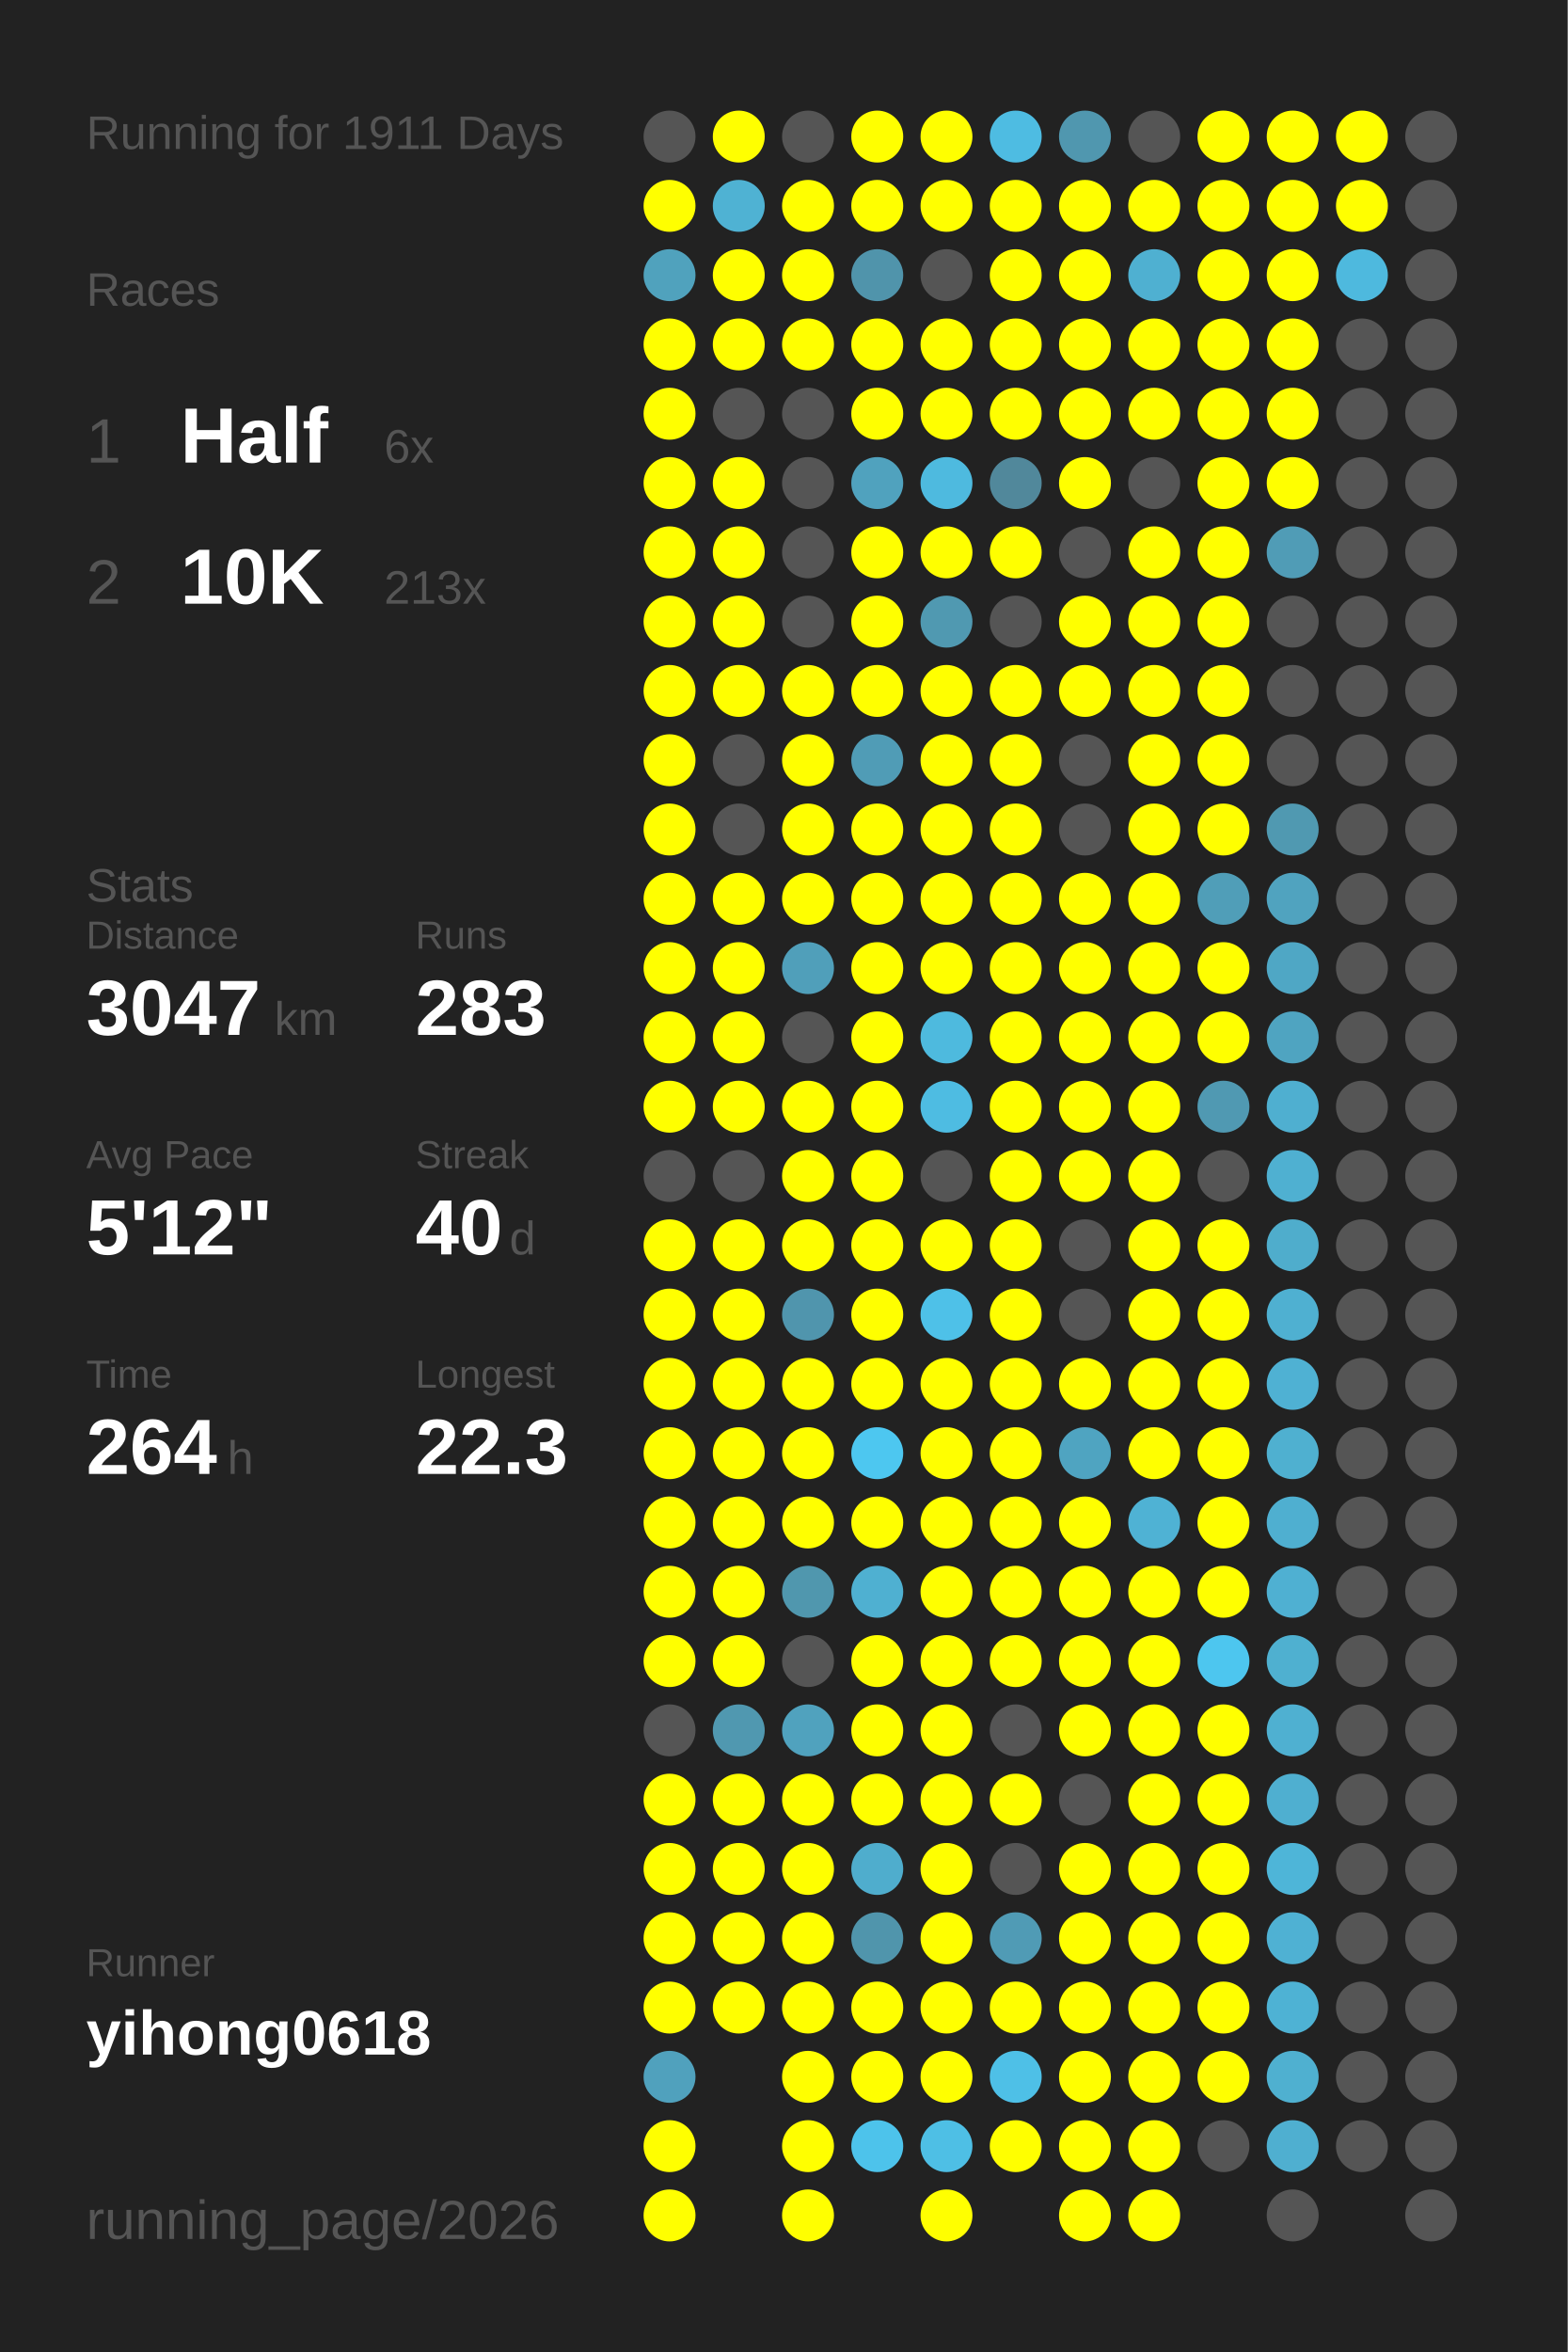
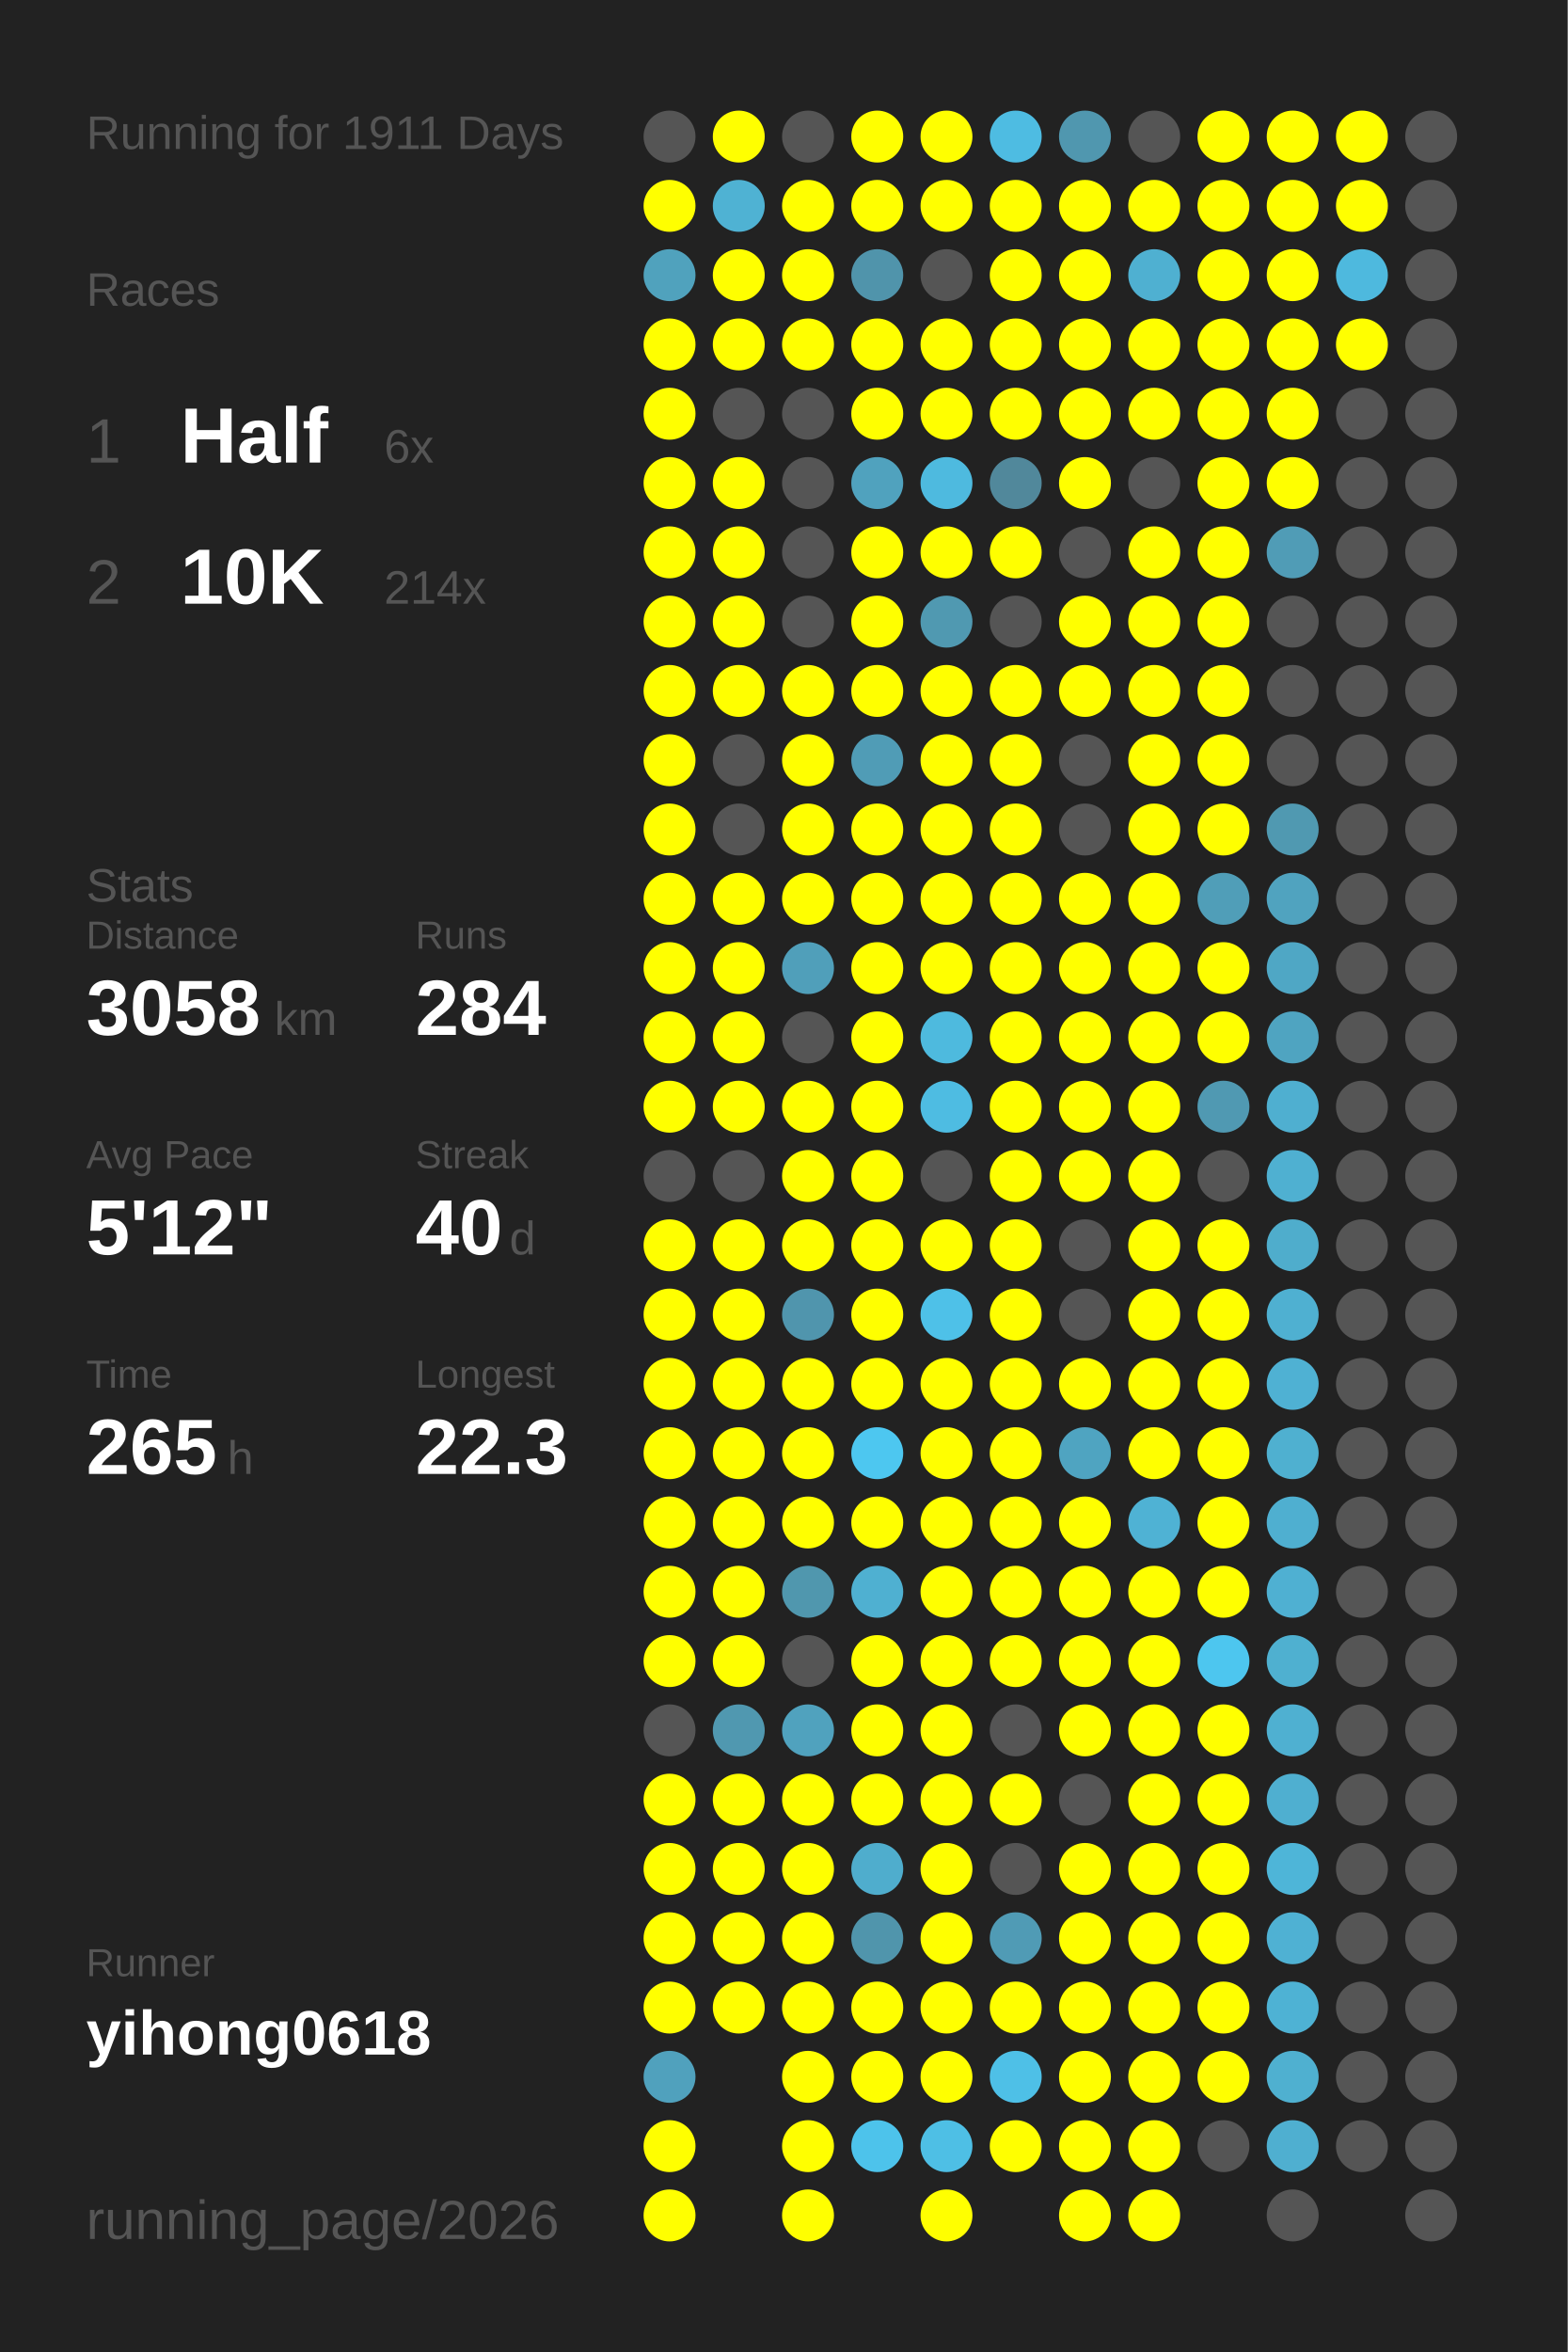
<svg xmlns="http://www.w3.org/2000/svg" baseProfile="full" height="300mm" version="1.1" viewBox="0,0,200,300" width="200mm">
  <defs />
  <rect fill="#222222" height="300" width="200" x="0" y="0" />
  <text fill="#555555" style="font-size:6px; font-family:Arial;" x="11" y="19">Running for 1911 Days</text>
  <text fill="#555555" style="font-size:6px; font-family:Arial;" x="11" y="39">Races</text>
  <text fill="#555555" style="font-size:8px; font-family:Arial;" x="11" y="59">1</text>
  <text fill="#FFFFFF" style="font-size:10px; font-family:Arial; font-weight:bold;" x="23" y="59">Half</text>
  <text fill="#555555" style="font-size:6px; font-family:Arial;" x="49" y="59">6x</text>
  <text fill="#555555" style="font-size:8px; font-family:Arial;" x="11" y="77">2</text>
  <text fill="#FFFFFF" style="font-size:10px; font-family:Arial; font-weight:bold;" x="23" y="77">10K</text>
-   <text fill="#555555" style="font-size:6px; font-family:Arial;" x="49" y="77">213x</text>
+   <text fill="#555555" style="font-size:6px; font-family:Arial;" x="49" y="77">214x</text>
  <text fill="#555555" style="font-size:6px; font-family:Arial;" x="11" y="115">Stats</text>
  <text fill="#555555" style="font-size:5px; font-family:Arial;" x="11" y="121">Distance</text>
-   <text fill="#FFFFFF" style="font-size:10px; font-family:Arial; font-weight:bold;" x="11" y="132">3047</text>
+   <text fill="#FFFFFF" style="font-size:10px; font-family:Arial; font-weight:bold;" x="11" y="132">3058</text>
  <text fill="#555555" style="font-size:6px; font-family:Arial;" x="35" y="132">km</text>
  <text fill="#555555" style="font-size:5px; font-family:Arial;" x="53" y="121">Runs</text>
-   <text fill="#FFFFFF" style="font-size:10px; font-family:Arial; font-weight:bold;" x="53" y="132">283</text>
+   <text fill="#FFFFFF" style="font-size:10px; font-family:Arial; font-weight:bold;" x="53" y="132">284</text>
  <text fill="#555555" style="font-size:5px; font-family:Arial;" x="11" y="149">Avg Pace</text>
  <text fill="#FFFFFF" style="font-size:10px; font-family:Arial; font-weight:bold;" x="11" y="160">5'12"</text>
  <text fill="#555555" style="font-size:5px; font-family:Arial;" x="53" y="149">Streak</text>
  <text fill="#FFFFFF" style="font-size:10px; font-family:Arial; font-weight:bold;" x="53" y="160">40</text>
  <text fill="#555555" style="font-size:6px; font-family:Arial;" x="65" y="160">d</text>
  <text fill="#555555" style="font-size:5px; font-family:Arial;" x="11" y="177">Time</text>
-   <text fill="#FFFFFF" style="font-size:10px; font-family:Arial; font-weight:bold;" x="11" y="188">264</text>
+   <text fill="#FFFFFF" style="font-size:10px; font-family:Arial; font-weight:bold;" x="11" y="188">265</text>
  <text fill="#555555" style="font-size:6px; font-family:Arial;" x="29" y="188">h</text>
  <text fill="#555555" style="font-size:5px; font-family:Arial;" x="53" y="177">Longest</text>
  <text fill="#FFFFFF" style="font-size:10px; font-family:Arial; font-weight:bold;" x="53" y="188">22.3</text>
  <text fill="#555555" style="font-size:5px; font-family:Arial;" x="11" y="252.065">Runner</text>
  <text fill="#FFFFFF" style="font-size:8px; font-family:Arial; font-weight:bold;" x="11" y="262.065">yihong0618</text>
  <text fill="#555555" style="font-size:7px; font-family:Arial;" x="11" y="285.581">running_page/2026</text>
  <circle cx="85.417" cy="17.419" fill="#555555" r="3.312" />
  <circle cx="85.417" cy="26.258" fill="#FFFF00" r="3.312" />
  <circle cx="85.417" cy="35.097" fill="#50a2bd" r="3.312" />
  <circle cx="85.417" cy="43.935" fill="#FFFF00" r="3.312" />
  <circle cx="85.417" cy="52.774" fill="#FFFF00" r="3.312" />
  <circle cx="85.417" cy="61.613" fill="#FFFF00" r="3.312" />
  <circle cx="85.417" cy="70.452" fill="#FFFF00" r="3.312" />
  <circle cx="85.417" cy="79.29" fill="#FFFF00" r="3.312" />
  <circle cx="85.417" cy="88.129" fill="#FFFF00" r="3.312" />
  <circle cx="85.417" cy="96.968" fill="#FFFF00" r="3.312" />
  <circle cx="85.417" cy="105.806" fill="#FFFF00" r="3.312" />
  <circle cx="85.417" cy="114.645" fill="#FFFF00" r="3.312" />
  <circle cx="85.417" cy="123.484" fill="#FFFF00" r="3.312" />
  <circle cx="85.417" cy="132.323" fill="#FFFF00" r="3.312" />
  <circle cx="85.417" cy="141.161" fill="#FFFF00" r="3.312" />
  <circle cx="85.417" cy="150" fill="#555555" r="3.312" />
  <circle cx="85.417" cy="158.839" fill="#FFFF00" r="3.312" />
  <circle cx="85.417" cy="167.677" fill="#FFFF00" r="3.312" />
  <circle cx="85.417" cy="176.516" fill="#FFFF00" r="3.312" />
  <circle cx="85.417" cy="185.355" fill="#FFFF00" r="3.312" />
  <circle cx="85.417" cy="194.194" fill="#FFFF00" r="3.312" />
  <circle cx="85.417" cy="203.032" fill="#FFFF00" r="3.312" />
  <circle cx="85.417" cy="211.871" fill="#FFFF00" r="3.312" />
  <circle cx="85.417" cy="220.71" fill="#555555" r="3.312" />
  <circle cx="85.417" cy="229.548" fill="#FFFF00" r="3.312" />
  <circle cx="85.417" cy="238.387" fill="#FFFF00" r="3.312" />
  <circle cx="85.417" cy="247.226" fill="#FFFF00" r="3.312" />
  <circle cx="85.417" cy="256.065" fill="#FFFF00" r="3.312" />
  <circle cx="85.417" cy="264.903" fill="#50a1bd" r="3.312" />
  <circle cx="85.417" cy="273.742" fill="#FFFF00" r="3.312" />
  <circle cx="85.417" cy="282.581" fill="#FFFF00" r="3.312" />
  <circle cx="94.25" cy="17.419" fill="#FFFF00" r="3.312" />
  <circle cx="94.25" cy="26.258" fill="#4fb2d3" r="3.312" />
  <circle cx="94.25" cy="35.097" fill="#FFFF00" r="3.312" />
  <circle cx="94.25" cy="43.935" fill="#FFFF00" r="3.312" />
  <circle cx="94.25" cy="52.774" fill="#555555" r="3.312" />
  <circle cx="94.25" cy="61.613" fill="#FFFF00" r="3.312" />
  <circle cx="94.25" cy="70.452" fill="#FFFF00" r="3.312" />
  <circle cx="94.25" cy="79.29" fill="#FFFF00" r="3.312" />
  <circle cx="94.25" cy="88.129" fill="#FFFF00" r="3.312" />
  <circle cx="94.25" cy="96.968" fill="#555555" r="3.312" />
  <circle cx="94.25" cy="105.806" fill="#555555" r="3.312" />
  <circle cx="94.25" cy="114.645" fill="#FFFF00" r="3.312" />
  <circle cx="94.25" cy="123.484" fill="#FFFF00" r="3.312" />
  <circle cx="94.25" cy="132.323" fill="#FFFF00" r="3.312" />
  <circle cx="94.25" cy="141.161" fill="#FFFF00" r="3.312" />
  <circle cx="94.25" cy="150" fill="#555555" r="3.312" />
  <circle cx="94.25" cy="158.839" fill="#FFFF00" r="3.312" />
  <circle cx="94.25" cy="167.677" fill="#FFFF00" r="3.312" />
  <circle cx="94.25" cy="176.516" fill="#FFFF00" r="3.312" />
  <circle cx="94.25" cy="185.355" fill="#FFFF00" r="3.312" />
  <circle cx="94.25" cy="194.194" fill="#FFFF00" r="3.312" />
  <circle cx="94.25" cy="203.032" fill="#FFFF00" r="3.312" />
  <circle cx="94.25" cy="211.871" fill="#FFFF00" r="3.312" />
  <circle cx="94.25" cy="220.71" fill="#5098b0" r="3.312" />
  <circle cx="94.25" cy="229.548" fill="#FFFF00" r="3.312" />
  <circle cx="94.25" cy="238.387" fill="#FFFF00" r="3.312" />
  <circle cx="94.25" cy="247.226" fill="#FFFF00" r="3.312" />
  <circle cx="94.25" cy="256.065" fill="#FFFF00" r="3.312" />
  <circle cx="103.083" cy="17.419" fill="#555555" r="3.312" />
  <circle cx="103.083" cy="26.258" fill="#FFFF00" r="3.312" />
  <circle cx="103.083" cy="35.097" fill="#FFFF00" r="3.312" />
  <circle cx="103.083" cy="43.935" fill="#FFFF00" r="3.312" />
  <circle cx="103.083" cy="52.774" fill="#555555" r="3.312" />
  <circle cx="103.083" cy="61.613" fill="#555555" r="3.312" />
  <circle cx="103.083" cy="70.452" fill="#555555" r="3.312" />
  <circle cx="103.083" cy="79.29" fill="#555555" r="3.312" />
  <circle cx="103.083" cy="88.129" fill="#FFFF00" r="3.312" />
  <circle cx="103.083" cy="96.968" fill="#FFFF00" r="3.312" />
  <circle cx="103.083" cy="105.806" fill="#FFFF00" r="3.312" />
  <circle cx="103.083" cy="114.645" fill="#FFFF00" r="3.312" />
  <circle cx="103.083" cy="123.484" fill="#509fba" r="3.312" />
  <circle cx="103.083" cy="132.323" fill="#555555" r="3.312" />
  <circle cx="103.083" cy="141.161" fill="#FFFF00" r="3.312" />
  <circle cx="103.083" cy="150" fill="#FFFF00" r="3.312" />
  <circle cx="103.083" cy="158.839" fill="#FFFF00" r="3.312" />
  <circle cx="103.083" cy="167.677" fill="#5095ad" r="3.312" />
  <circle cx="103.083" cy="176.516" fill="#FFFF00" r="3.312" />
  <circle cx="103.083" cy="185.355" fill="#FFFF00" r="3.312" />
  <circle cx="103.083" cy="194.194" fill="#FFFF00" r="3.312" />
  <circle cx="103.083" cy="203.032" fill="#5097ae" r="3.312" />
  <circle cx="103.083" cy="211.871" fill="#555555" r="3.312" />
  <circle cx="103.083" cy="220.71" fill="#50a2be" r="3.312" />
  <circle cx="103.083" cy="229.548" fill="#FFFF00" r="3.312" />
  <circle cx="103.083" cy="238.387" fill="#FFFF00" r="3.312" />
  <circle cx="103.083" cy="247.226" fill="#FFFF00" r="3.312" />
  <circle cx="103.083" cy="256.065" fill="#FFFF00" r="3.312" />
  <circle cx="103.083" cy="264.903" fill="#FFFF00" r="3.312" />
  <circle cx="103.083" cy="273.742" fill="#FFFF00" r="3.312" />
  <circle cx="103.083" cy="282.581" fill="#FFFF00" r="3.312" />
  <circle cx="111.917" cy="17.419" fill="#FFFF00" r="3.312" />
  <circle cx="111.917" cy="26.258" fill="#FFFF00" r="3.312" />
  <circle cx="111.917" cy="35.097" fill="#5094ab" r="3.312" />
  <circle cx="111.917" cy="43.935" fill="#FFFF00" r="3.312" />
  <circle cx="111.917" cy="52.774" fill="#FFFF00" r="3.312" />
  <circle cx="111.917" cy="61.613" fill="#50a2be" r="3.312" />
  <circle cx="111.917" cy="70.452" fill="#FFFF00" r="3.312" />
  <circle cx="111.917" cy="79.29" fill="#FFFF00" r="3.312" />
  <circle cx="111.917" cy="88.129" fill="#FFFF00" r="3.312" />
  <circle cx="111.917" cy="96.968" fill="#509cb6" r="3.312" />
  <circle cx="111.917" cy="105.806" fill="#FFFF00" r="3.312" />
  <circle cx="111.917" cy="114.645" fill="#FFFF00" r="3.312" />
  <circle cx="111.917" cy="123.484" fill="#FFFF00" r="3.312" />
  <circle cx="111.917" cy="132.323" fill="#FFFF00" r="3.312" />
  <circle cx="111.917" cy="141.161" fill="#FFFF00" r="3.312" />
  <circle cx="111.917" cy="150" fill="#FFFF00" r="3.312" />
  <circle cx="111.917" cy="158.839" fill="#FFFF00" r="3.312" />
  <circle cx="111.917" cy="167.677" fill="#FFFF00" r="3.312" />
  <circle cx="111.917" cy="176.516" fill="#FFFF00" r="3.312" />
  <circle cx="111.917" cy="185.355" fill="#4dc7f0" r="3.312" />
  <circle cx="111.917" cy="194.194" fill="#FFFF00" r="3.312" />
  <circle cx="111.917" cy="203.032" fill="#4fb0d1" r="3.312" />
  <circle cx="111.917" cy="211.871" fill="#FFFF00" r="3.312" />
  <circle cx="111.917" cy="220.71" fill="#FFFF00" r="3.312" />
  <circle cx="111.917" cy="229.548" fill="#FFFF00" r="3.312" />
  <circle cx="111.917" cy="238.387" fill="#4fadcd" r="3.312" />
  <circle cx="111.917" cy="247.226" fill="#5095ac" r="3.312" />
  <circle cx="111.917" cy="256.065" fill="#FFFF00" r="3.312" />
  <circle cx="111.917" cy="264.903" fill="#FFFF00" r="3.312" />
  <circle cx="111.917" cy="273.742" fill="#4dc3eb" r="3.312" />
  <circle cx="120.75" cy="17.419" fill="#FFFF00" r="3.312" />
  <circle cx="120.75" cy="26.258" fill="#FFFF00" r="3.312" />
  <circle cx="120.75" cy="35.097" fill="#555555" r="3.312" />
  <circle cx="120.75" cy="43.935" fill="#FFFF00" r="3.312" />
  <circle cx="120.75" cy="52.774" fill="#FFFF00" r="3.312" />
  <circle cx="120.75" cy="61.613" fill="#4ebadf" r="3.312" />
  <circle cx="120.75" cy="70.452" fill="#FFFF00" r="3.312" />
  <circle cx="120.75" cy="79.29" fill="#5099b1" r="3.312" />
  <circle cx="120.75" cy="88.129" fill="#FFFF00" r="3.312" />
  <circle cx="120.75" cy="96.968" fill="#FFFF00" r="3.312" />
  <circle cx="120.75" cy="105.806" fill="#FFFF00" r="3.312" />
  <circle cx="120.75" cy="114.645" fill="#FFFF00" r="3.312" />
  <circle cx="120.75" cy="123.484" fill="#FFFF00" r="3.312" />
  <circle cx="120.75" cy="132.323" fill="#4ebade" r="3.312" />
  <circle cx="120.75" cy="141.161" fill="#4ebce2" r="3.312" />
  <circle cx="120.75" cy="150" fill="#555555" r="3.312" />
  <circle cx="120.75" cy="158.839" fill="#FFFF00" r="3.312" />
  <circle cx="120.75" cy="167.677" fill="#4ec1e8" r="3.312" />
  <circle cx="120.75" cy="176.516" fill="#FFFF00" r="3.312" />
  <circle cx="120.75" cy="185.355" fill="#FFFF00" r="3.312" />
  <circle cx="120.75" cy="194.194" fill="#FFFF00" r="3.312" />
  <circle cx="120.75" cy="203.032" fill="#FFFF00" r="3.312" />
  <circle cx="120.75" cy="211.871" fill="#FFFF00" r="3.312" />
  <circle cx="120.75" cy="220.71" fill="#FFFF00" r="3.312" />
  <circle cx="120.75" cy="229.548" fill="#FFFF00" r="3.312" />
  <circle cx="120.75" cy="238.387" fill="#FFFF00" r="3.312" />
  <circle cx="120.75" cy="247.226" fill="#FFFF00" r="3.312" />
  <circle cx="120.75" cy="256.065" fill="#FFFF00" r="3.312" />
  <circle cx="120.75" cy="264.903" fill="#FFFF00" r="3.312" />
  <circle cx="120.75" cy="273.742" fill="#4ebfe5" r="3.312" />
  <circle cx="120.75" cy="282.581" fill="#FFFF00" r="3.312" />
  <circle cx="129.583" cy="17.419" fill="#4ebce2" r="3.312" />
  <circle cx="129.583" cy="26.258" fill="#FFFF00" r="3.312" />
  <circle cx="129.583" cy="35.097" fill="#FFFF00" r="3.312" />
  <circle cx="129.583" cy="43.935" fill="#FFFF00" r="3.312" />
  <circle cx="129.583" cy="52.774" fill="#FFFF00" r="3.312" />
  <circle cx="129.583" cy="61.613" fill="#51889b" r="3.312" />
  <circle cx="129.583" cy="70.452" fill="#FFFF00" r="3.312" />
  <circle cx="129.583" cy="79.29" fill="#555555" r="3.312" />
  <circle cx="129.583" cy="88.129" fill="#FFFF00" r="3.312" />
  <circle cx="129.583" cy="96.968" fill="#FFFF00" r="3.312" />
  <circle cx="129.583" cy="105.806" fill="#FFFF00" r="3.312" />
  <circle cx="129.583" cy="114.645" fill="#FFFF00" r="3.312" />
  <circle cx="129.583" cy="123.484" fill="#FFFF00" r="3.312" />
  <circle cx="129.583" cy="132.323" fill="#FFFF00" r="3.312" />
  <circle cx="129.583" cy="141.161" fill="#FFFF00" r="3.312" />
  <circle cx="129.583" cy="150" fill="#FFFF00" r="3.312" />
  <circle cx="129.583" cy="158.839" fill="#FFFF00" r="3.312" />
  <circle cx="129.583" cy="167.677" fill="#FFFF00" r="3.312" />
  <circle cx="129.583" cy="176.516" fill="#FFFF00" r="3.312" />
  <circle cx="129.583" cy="185.355" fill="#FFFF00" r="3.312" />
  <circle cx="129.583" cy="194.194" fill="#FFFF00" r="3.312" />
  <circle cx="129.583" cy="203.032" fill="#FFFF00" r="3.312" />
  <circle cx="129.583" cy="211.871" fill="#FFFF00" r="3.312" />
  <circle cx="129.583" cy="220.71" fill="#555555" r="3.312" />
  <circle cx="129.583" cy="229.548" fill="#FFFF00" r="3.312" />
  <circle cx="129.583" cy="238.387" fill="#555555" r="3.312" />
  <circle cx="129.583" cy="247.226" fill="#509bb5" r="3.312" />
  <circle cx="129.583" cy="256.065" fill="#FFFF00" r="3.312" />
  <circle cx="129.583" cy="264.903" fill="#4ec0e7" r="3.312" />
  <circle cx="129.583" cy="273.742" fill="#FFFF00" r="3.312" />
  <circle cx="138.417" cy="17.419" fill="#5097af" r="3.312" />
  <circle cx="138.417" cy="26.258" fill="#FFFF00" r="3.312" />
  <circle cx="138.417" cy="35.097" fill="#FFFF00" r="3.312" />
  <circle cx="138.417" cy="43.935" fill="#FFFF00" r="3.312" />
  <circle cx="138.417" cy="52.774" fill="#FFFF00" r="3.312" />
  <circle cx="138.417" cy="61.613" fill="#FFFF00" r="3.312" />
  <circle cx="138.417" cy="70.452" fill="#555555" r="3.312" />
  <circle cx="138.417" cy="79.29" fill="#FFFF00" r="3.312" />
  <circle cx="138.417" cy="88.129" fill="#FFFF00" r="3.312" />
  <circle cx="138.417" cy="96.968" fill="#555555" r="3.312" />
  <circle cx="138.417" cy="105.806" fill="#555555" r="3.312" />
  <circle cx="138.417" cy="114.645" fill="#FFFF00" r="3.312" />
  <circle cx="138.417" cy="123.484" fill="#FFFF00" r="3.312" />
  <circle cx="138.417" cy="132.323" fill="#FFFF00" r="3.312" />
  <circle cx="138.417" cy="141.161" fill="#FFFF00" r="3.312" />
  <circle cx="138.417" cy="150" fill="#FFFF00" r="3.312" />
  <circle cx="138.417" cy="158.839" fill="#555555" r="3.312" />
  <circle cx="138.417" cy="167.677" fill="#555555" r="3.312" />
  <circle cx="138.417" cy="176.516" fill="#FFFF00" r="3.312" />
  <circle cx="138.417" cy="185.355" fill="#4fa4c1" r="3.312" />
  <circle cx="138.417" cy="194.194" fill="#FFFF00" r="3.312" />
  <circle cx="138.417" cy="203.032" fill="#FFFF00" r="3.312" />
  <circle cx="138.417" cy="211.871" fill="#FFFF00" r="3.312" />
  <circle cx="138.417" cy="220.71" fill="#FFFF00" r="3.312" />
  <circle cx="138.417" cy="229.548" fill="#555555" r="3.312" />
  <circle cx="138.417" cy="238.387" fill="#FFFF00" r="3.312" />
  <circle cx="138.417" cy="247.226" fill="#FFFF00" r="3.312" />
  <circle cx="138.417" cy="256.065" fill="#FFFF00" r="3.312" />
  <circle cx="138.417" cy="264.903" fill="#FFFF00" r="3.312" />
  <circle cx="138.417" cy="273.742" fill="#FFFF00" r="3.312" />
  <circle cx="138.417" cy="282.581" fill="#FFFF00" r="3.312" />
  <circle cx="147.25" cy="17.419" fill="#555555" r="3.312" />
  <circle cx="147.25" cy="26.258" fill="#FFFF00" r="3.312" />
  <circle cx="147.25" cy="35.097" fill="#4fb0d1" r="3.312" />
  <circle cx="147.25" cy="43.935" fill="#FFFF00" r="3.312" />
  <circle cx="147.25" cy="52.774" fill="#FFFF00" r="3.312" />
  <circle cx="147.25" cy="61.613" fill="#555555" r="3.312" />
  <circle cx="147.25" cy="70.452" fill="#FFFF00" r="3.312" />
  <circle cx="147.25" cy="79.29" fill="#FFFF00" r="3.312" />
  <circle cx="147.25" cy="88.129" fill="#FFFF00" r="3.312" />
  <circle cx="147.25" cy="96.968" fill="#FFFF00" r="3.312" />
  <circle cx="147.25" cy="105.806" fill="#FFFF00" r="3.312" />
  <circle cx="147.25" cy="114.645" fill="#FFFF00" r="3.312" />
  <circle cx="147.25" cy="123.484" fill="#FFFF00" r="3.312" />
  <circle cx="147.25" cy="132.323" fill="#FFFF00" r="3.312" />
  <circle cx="147.25" cy="141.161" fill="#FFFF00" r="3.312" />
  <circle cx="147.25" cy="150" fill="#FFFF00" r="3.312" />
  <circle cx="147.25" cy="158.839" fill="#FFFF00" r="3.312" />
  <circle cx="147.25" cy="167.677" fill="#FFFF00" r="3.312" />
  <circle cx="147.25" cy="176.516" fill="#FFFF00" r="3.312" />
  <circle cx="147.25" cy="185.355" fill="#FFFF00" r="3.312" />
  <circle cx="147.25" cy="194.194" fill="#4fb2d4" r="3.312" />
  <circle cx="147.25" cy="203.032" fill="#FFFF00" r="3.312" />
  <circle cx="147.25" cy="211.871" fill="#FFFF00" r="3.312" />
  <circle cx="147.25" cy="220.71" fill="#FFFF00" r="3.312" />
  <circle cx="147.25" cy="229.548" fill="#FFFF00" r="3.312" />
  <circle cx="147.25" cy="238.387" fill="#FFFF00" r="3.312" />
  <circle cx="147.25" cy="247.226" fill="#FFFF00" r="3.312" />
  <circle cx="147.25" cy="256.065" fill="#FFFF00" r="3.312" />
  <circle cx="147.25" cy="264.903" fill="#FFFF00" r="3.312" />
  <circle cx="147.25" cy="273.742" fill="#FFFF00" r="3.312" />
  <circle cx="147.25" cy="282.581" fill="#FFFF00" r="3.312" />
  <circle cx="156.083" cy="17.419" fill="#FFFF00" r="3.312" />
  <circle cx="156.083" cy="26.258" fill="#FFFF00" r="3.312" />
  <circle cx="156.083" cy="35.097" fill="#FFFF00" r="3.312" />
  <circle cx="156.083" cy="43.935" fill="#FFFF00" r="3.312" />
  <circle cx="156.083" cy="52.774" fill="#FFFF00" r="3.312" />
  <circle cx="156.083" cy="61.613" fill="#FFFF00" r="3.312" />
  <circle cx="156.083" cy="70.452" fill="#FFFF00" r="3.312" />
  <circle cx="156.083" cy="79.29" fill="#FFFF00" r="3.312" />
  <circle cx="156.083" cy="88.129" fill="#FFFF00" r="3.312" />
  <circle cx="156.083" cy="96.968" fill="#FFFF00" r="3.312" />
  <circle cx="156.083" cy="105.806" fill="#FFFF00" r="3.312" />
  <circle cx="156.083" cy="114.645" fill="#509eb8" r="3.312" />
  <circle cx="156.083" cy="123.484" fill="#FFFF00" r="3.312" />
  <circle cx="156.083" cy="132.323" fill="#FFFF00" r="3.312" />
  <circle cx="156.083" cy="141.161" fill="#5099b2" r="3.312" />
  <circle cx="156.083" cy="150" fill="#555555" r="3.312" />
  <circle cx="156.083" cy="158.839" fill="#FFFF00" r="3.312" />
  <circle cx="156.083" cy="167.677" fill="#FFFF00" r="3.312" />
  <circle cx="156.083" cy="176.516" fill="#FFFF00" r="3.312" />
  <circle cx="156.083" cy="185.355" fill="#FFFF00" r="3.312" />
  <circle cx="156.083" cy="194.194" fill="#FFFF00" r="3.312" />
  <circle cx="156.083" cy="203.032" fill="#FFFF00" r="3.312" />
  <circle cx="156.083" cy="211.871" fill="#4dc6ef" r="3.312" />
  <circle cx="156.083" cy="220.71" fill="#FFFF00" r="3.312" />
  <circle cx="156.083" cy="229.548" fill="#FFFF00" r="3.312" />
  <circle cx="156.083" cy="238.387" fill="#FFFF00" r="3.312" />
  <circle cx="156.083" cy="247.226" fill="#FFFF00" r="3.312" />
  <circle cx="156.083" cy="256.065" fill="#FFFF00" r="3.312" />
  <circle cx="156.083" cy="264.903" fill="#FFFF00" r="3.312" />
  <circle cx="156.083" cy="273.742" fill="#555555" r="3.312" />
  <circle cx="164.917" cy="17.419" fill="#FFFF00" r="3.312" />
  <circle cx="164.917" cy="26.258" fill="#FFFF00" r="3.312" />
  <circle cx="164.917" cy="35.097" fill="#FFFF00" r="3.312" />
  <circle cx="164.917" cy="43.935" fill="#FFFF00" r="3.312" />
  <circle cx="164.917" cy="52.774" fill="#FFFF00" r="3.312" />
  <circle cx="164.917" cy="61.613" fill="#FFFF00" r="3.312" />
  <circle cx="164.917" cy="70.452" fill="#509cb6" r="3.312" />
  <circle cx="164.917" cy="79.29" fill="#555555" r="3.312" />
  <circle cx="164.917" cy="88.129" fill="#555555" r="3.312" />
  <circle cx="164.917" cy="96.968" fill="#555555" r="3.312" />
  <circle cx="164.917" cy="105.806" fill="#5099b1" r="3.312" />
  <circle cx="164.917" cy="114.645" fill="#50a3bf" r="3.312" />
  <circle cx="164.917" cy="123.484" fill="#4fa7c5" r="3.312" />
  <circle cx="164.917" cy="132.323" fill="#4fa4c1" r="3.312" />
  <circle cx="164.917" cy="141.161" fill="#4fafd0" r="3.312" />
  <circle cx="164.917" cy="150" fill="#4fb0d1" r="3.312" />
  <circle cx="164.917" cy="158.839" fill="#4fadcc" r="3.312" />
  <circle cx="164.917" cy="167.677" fill="#4fb0d1" r="3.312" />
  <circle cx="164.917" cy="176.516" fill="#4fb1d3" r="3.312" />
  <circle cx="164.917" cy="185.355" fill="#4fb0d0" r="3.312" />
  <circle cx="164.917" cy="194.194" fill="#4fafd0" r="3.312" />
  <circle cx="164.917" cy="203.032" fill="#4fb0d2" r="3.312" />
  <circle cx="164.917" cy="211.871" fill="#4fb0d0" r="3.312" />
  <circle cx="164.917" cy="220.71" fill="#4fb0d1" r="3.312" />
  <circle cx="164.917" cy="229.548" fill="#4fafd0" r="3.312" />
  <circle cx="164.917" cy="238.387" fill="#4eb5d8" r="3.312" />
  <circle cx="164.917" cy="247.226" fill="#4fb1d3" r="3.312" />
  <circle cx="164.917" cy="256.065" fill="#4eb2d4" r="3.312" />
  <circle cx="164.917" cy="264.903" fill="#4fb0d0" r="3.312" />
  <circle cx="164.917" cy="273.742" fill="#4fafd0" r="3.312" />
  <circle cx="164.917" cy="282.581" fill="#555555" r="3.312" />
  <circle cx="173.75" cy="17.419" fill="#FFFF00" r="3.312" />
  <circle cx="173.75" cy="26.258" fill="#FFFF00" r="3.312" />
  <circle cx="173.75" cy="35.097" fill="#4eb9de" r="3.312" />
-   <circle cx="173.75" cy="43.935" fill="#555555" r="3.312" />
+   <circle cx="173.75" cy="43.935" fill="#FFFF00" r="3.312" />
  <circle cx="173.75" cy="52.774" fill="#555555" r="3.312" />
  <circle cx="173.75" cy="61.613" fill="#555555" r="3.312" />
  <circle cx="173.75" cy="70.452" fill="#555555" r="3.312" />
  <circle cx="173.75" cy="79.29" fill="#555555" r="3.312" />
  <circle cx="173.75" cy="88.129" fill="#555555" r="3.312" />
  <circle cx="173.75" cy="96.968" fill="#555555" r="3.312" />
  <circle cx="173.75" cy="105.806" fill="#555555" r="3.312" />
  <circle cx="173.75" cy="114.645" fill="#555555" r="3.312" />
  <circle cx="173.75" cy="123.484" fill="#555555" r="3.312" />
  <circle cx="173.75" cy="132.323" fill="#555555" r="3.312" />
  <circle cx="173.75" cy="141.161" fill="#555555" r="3.312" />
  <circle cx="173.75" cy="150" fill="#555555" r="3.312" />
  <circle cx="173.75" cy="158.839" fill="#555555" r="3.312" />
  <circle cx="173.75" cy="167.677" fill="#555555" r="3.312" />
  <circle cx="173.75" cy="176.516" fill="#555555" r="3.312" />
  <circle cx="173.75" cy="185.355" fill="#555555" r="3.312" />
  <circle cx="173.75" cy="194.194" fill="#555555" r="3.312" />
  <circle cx="173.75" cy="203.032" fill="#555555" r="3.312" />
  <circle cx="173.75" cy="211.871" fill="#555555" r="3.312" />
  <circle cx="173.75" cy="220.71" fill="#555555" r="3.312" />
  <circle cx="173.75" cy="229.548" fill="#555555" r="3.312" />
  <circle cx="173.75" cy="238.387" fill="#555555" r="3.312" />
  <circle cx="173.75" cy="247.226" fill="#555555" r="3.312" />
  <circle cx="173.75" cy="256.065" fill="#555555" r="3.312" />
  <circle cx="173.75" cy="264.903" fill="#555555" r="3.312" />
  <circle cx="173.75" cy="273.742" fill="#555555" r="3.312" />
  <circle cx="182.583" cy="17.419" fill="#555555" r="3.312" />
  <circle cx="182.583" cy="26.258" fill="#555555" r="3.312" />
  <circle cx="182.583" cy="35.097" fill="#555555" r="3.312" />
  <circle cx="182.583" cy="43.935" fill="#555555" r="3.312" />
  <circle cx="182.583" cy="52.774" fill="#555555" r="3.312" />
  <circle cx="182.583" cy="61.613" fill="#555555" r="3.312" />
  <circle cx="182.583" cy="70.452" fill="#555555" r="3.312" />
  <circle cx="182.583" cy="79.29" fill="#555555" r="3.312" />
  <circle cx="182.583" cy="88.129" fill="#555555" r="3.312" />
  <circle cx="182.583" cy="96.968" fill="#555555" r="3.312" />
  <circle cx="182.583" cy="105.806" fill="#555555" r="3.312" />
  <circle cx="182.583" cy="114.645" fill="#555555" r="3.312" />
  <circle cx="182.583" cy="123.484" fill="#555555" r="3.312" />
  <circle cx="182.583" cy="132.323" fill="#555555" r="3.312" />
  <circle cx="182.583" cy="141.161" fill="#555555" r="3.312" />
  <circle cx="182.583" cy="150" fill="#555555" r="3.312" />
  <circle cx="182.583" cy="158.839" fill="#555555" r="3.312" />
  <circle cx="182.583" cy="167.677" fill="#555555" r="3.312" />
  <circle cx="182.583" cy="176.516" fill="#555555" r="3.312" />
  <circle cx="182.583" cy="185.355" fill="#555555" r="3.312" />
  <circle cx="182.583" cy="194.194" fill="#555555" r="3.312" />
  <circle cx="182.583" cy="203.032" fill="#555555" r="3.312" />
  <circle cx="182.583" cy="211.871" fill="#555555" r="3.312" />
  <circle cx="182.583" cy="220.71" fill="#555555" r="3.312" />
  <circle cx="182.583" cy="229.548" fill="#555555" r="3.312" />
  <circle cx="182.583" cy="238.387" fill="#555555" r="3.312" />
  <circle cx="182.583" cy="247.226" fill="#555555" r="3.312" />
  <circle cx="182.583" cy="256.065" fill="#555555" r="3.312" />
  <circle cx="182.583" cy="264.903" fill="#555555" r="3.312" />
  <circle cx="182.583" cy="273.742" fill="#555555" r="3.312" />
  <circle cx="182.583" cy="282.581" fill="#555555" r="3.312" />
</svg>
